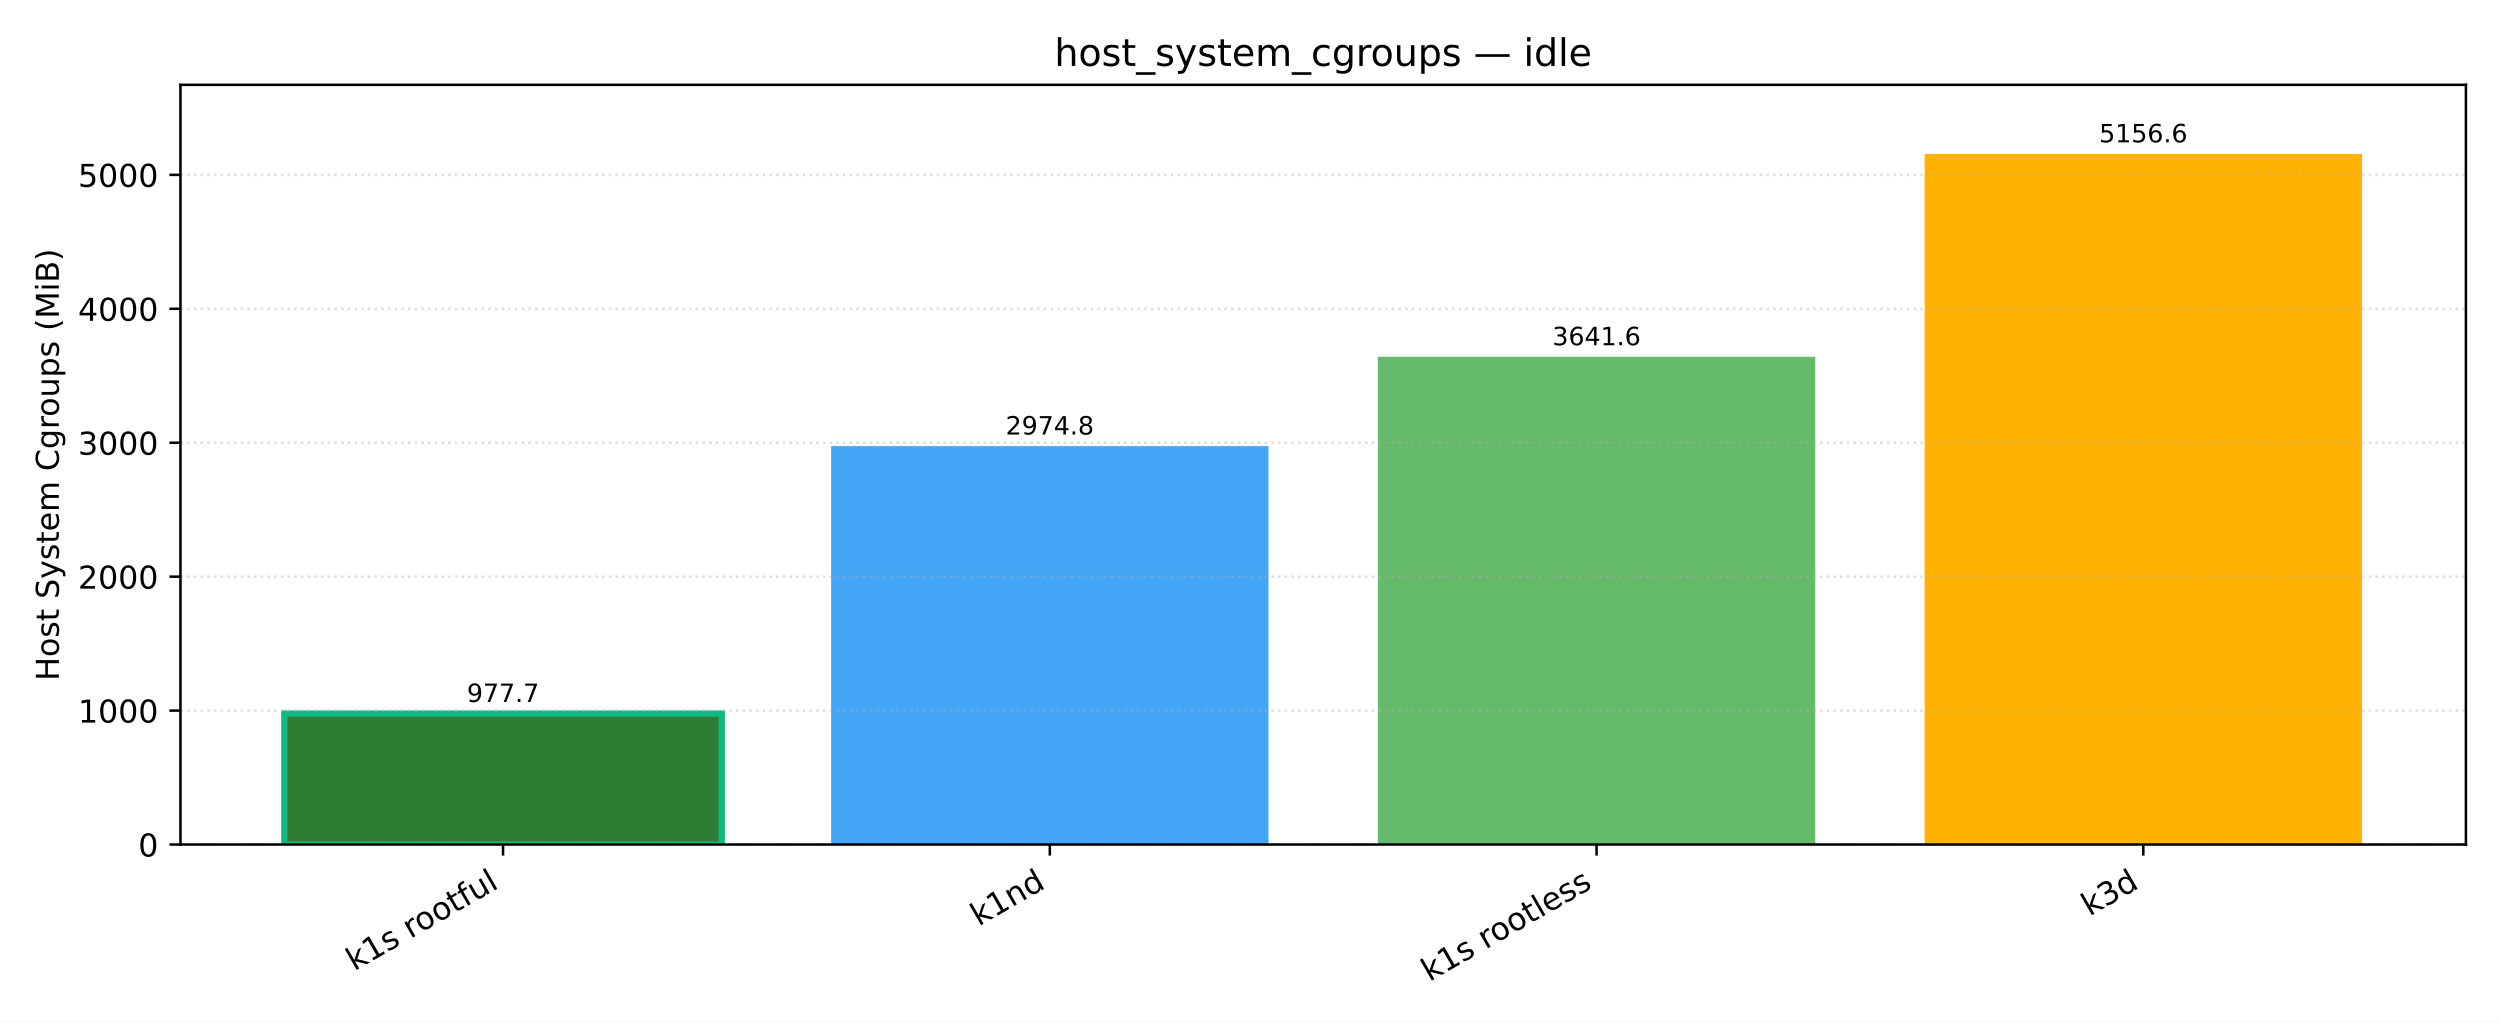
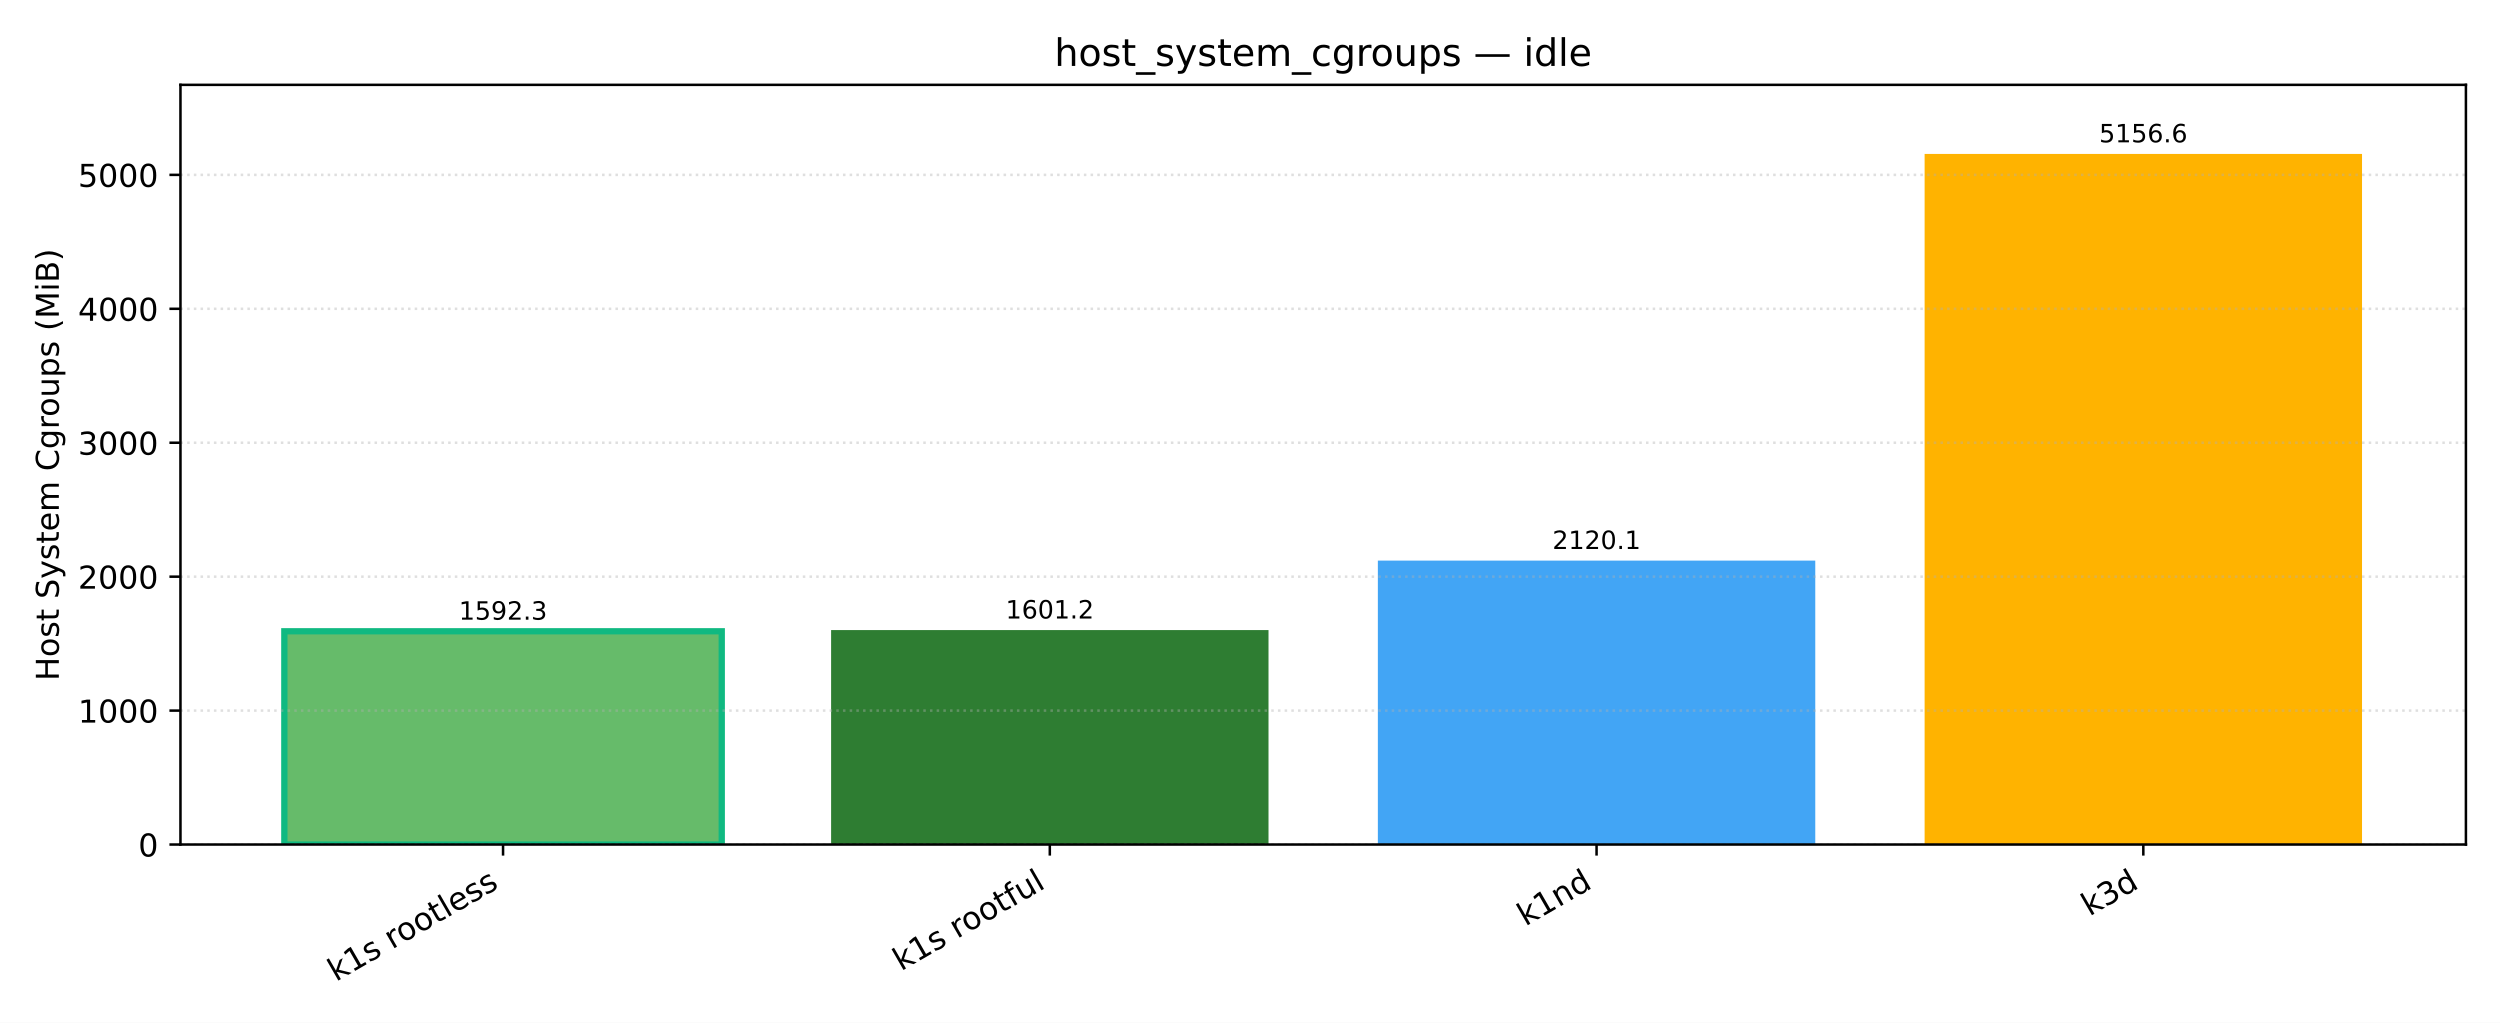
<svg xmlns="http://www.w3.org/2000/svg" xmlns:xlink="http://www.w3.org/1999/xlink" width="792pt" height="324pt" viewBox="0 0 792 324" version="1.1">
  <defs>
    <style type="text/css">*{stroke-linejoin: round; stroke-linecap: butt}</style>
  </defs>
  <g id="figure_1">
    <g id="patch_1">
      <path d="M 0 324  L 792 324  L 792 0  L 0 0  z " style="fill: #ffffff" />
    </g>
    <g id="axes_1">
      <g id="patch_2">
        <path d="M 57.17 267.545  L 781.2 267.545  L 781.2 26.88  L 57.17 26.88  z " style="fill: #ffffff" />
      </g>
      <g id="patch_3">
-         <path d="M 90.08 267.545  L 228.651 267.545  L 228.651 226.061  L 90.08 226.061  z " clip-path="url(#p135a3b4a78)" style="fill: #2e7d32; stroke: #10b981; stroke-width: 2; stroke-linejoin: miter" />
+         <path d="M 90.08 267.545  L 228.651 267.545  L 228.651 199.985  L 90.08 199.985  z " clip-path="url(#p092b7a31f9)" style="fill: #66bb6a; stroke: #10b981; stroke-width: 2; stroke-linejoin: miter" />
      </g>
      <g id="patch_4">
-         <path d="M 263.293 267.545  L 401.864 267.545  L 401.864 141.327  L 263.293 141.327  z " clip-path="url(#p135a3b4a78)" style="fill: #42a5f5" />
+         <path d="M 263.293 267.545  L 401.864 267.545  L 401.864 199.607  L 263.293 199.607  z " clip-path="url(#p092b7a31f9)" style="fill: #2e7d32" />
      </g>
      <g id="patch_5">
-         <path d="M 436.506 267.545  L 575.077 267.545  L 575.077 113.035  L 436.506 113.035  z " clip-path="url(#p135a3b4a78)" style="fill: #66bb6a" />
+         <path d="M 436.506 267.545  L 575.077 267.545  L 575.077 177.594  L 436.506 177.594  z " clip-path="url(#p092b7a31f9)" style="fill: #42a5f5" />
      </g>
      <g id="patch_6">
-         <path d="M 609.719 267.545  L 748.29 267.545  L 748.29 48.759  L 609.719 48.759  z " clip-path="url(#p135a3b4a78)" style="fill: #ffb300" />
+         <path d="M 609.719 267.545  L 748.29 267.545  L 748.29 48.759  L 609.719 48.759  z " clip-path="url(#p092b7a31f9)" style="fill: #ffb300" />
      </g>
      <g id="matplotlib.axis_1">
        <g id="xtick_1">
          <g id="line2d_1">
            <defs>
-               <path id="m8cebd71643" d="M 0 0  L 0 3.5  " style="stroke: #000000; stroke-width: 0.8" />
+               <path id="mca598cffb2" d="M 0 0  L 0 3.5  " style="stroke: #000000; stroke-width: 0.8" />
            </defs>
            <g>
-               <use xlink:href="#m8cebd71643" x="159.366" y="267.545" style="stroke: #000000; stroke-width: 0.8" />
+               <use xlink:href="#mca598cffb2" x="159.366" y="267.545" style="stroke: #000000; stroke-width: 0.8" />
            </g>
          </g>
          <g id="text_1">
-             <g transform="translate(112.2356 307.7361) rotate(-30) scale(0.1 -0.1)">
+             <g transform="translate(106.4211 311.0931) rotate(-30) scale(0.1 -0.1)">
              <defs>
                <path id="DejaVuSans-6b" d="M 581 4863  L 1159 4863  L 1159 1991  L 2875 3500  L 3609 3500  L 1753 1863  L 3688 0  L 2938 0  L 1159 1709  L 1159 0  L 581 0  L 581 4863  z " transform="scale(0.015625)" />
                <path id="DejaVuSans-31" d="M 794 531  L 1825 531  L 1825 4091  L 703 3866  L 703 4441  L 1819 4666  L 2450 4666  L 2450 531  L 3481 531  L 3481 0  L 794 0  L 794 531  z " transform="scale(0.015625)" />
                <path id="DejaVuSans-73" d="M 2834 3397  L 2834 2853  Q 2591 2978 2328 3040  Q 2066 3103 1784 3103  Q 1356 3103 1142 2972  Q 928 2841 928 2578  Q 928 2378 1081 2264  Q 1234 2150 1697 2047  L 1894 2003  Q 2506 1872 2764 1633  Q 3022 1394 3022 966  Q 3022 478 2636 193  Q 2250 -91 1575 -91  Q 1294 -91 989 -36  Q 684 19 347 128  L 347 722  Q 666 556 975 473  Q 1284 391 1588 391  Q 1994 391 2212 530  Q 2431 669 2431 922  Q 2431 1156 2273 1281  Q 2116 1406 1581 1522  L 1381 1569  Q 847 1681 609 1914  Q 372 2147 372 2553  Q 372 3047 722 3315  Q 1072 3584 1716 3584  Q 2034 3584 2315 3537  Q 2597 3491 2834 3397  z " transform="scale(0.015625)" />
                <path id="DejaVuSans-20" transform="scale(0.015625)" />
                <path id="DejaVuSans-72" d="M 2631 2963  Q 2534 3019 2420 3045  Q 2306 3072 2169 3072  Q 1681 3072 1420 2755  Q 1159 2438 1159 1844  L 1159 0  L 581 0  L 581 3500  L 1159 3500  L 1159 2956  Q 1341 3275 1631 3429  Q 1922 3584 2338 3584  Q 2397 3584 2469 3576  Q 2541 3569 2628 3553  L 2631 2963  z " transform="scale(0.015625)" />
                <path id="DejaVuSans-6f" d="M 1959 3097  Q 1497 3097 1228 2736  Q 959 2375 959 1747  Q 959 1119 1226 758  Q 1494 397 1959 397  Q 2419 397 2687 759  Q 2956 1122 2956 1747  Q 2956 2369 2687 2733  Q 2419 3097 1959 3097  z M 1959 3584  Q 2709 3584 3137 3096  Q 3566 2609 3566 1747  Q 3566 888 3137 398  Q 2709 -91 1959 -91  Q 1206 -91 779 398  Q 353 888 353 1747  Q 353 2609 779 3096  Q 1206 3584 1959 3584  z " transform="scale(0.015625)" />
                <path id="DejaVuSans-74" d="M 1172 4494  L 1172 3500  L 2356 3500  L 2356 3053  L 1172 3053  L 1172 1153  Q 1172 725 1289 603  Q 1406 481 1766 481  L 2356 481  L 2356 0  L 1766 0  Q 1100 0 847 248  Q 594 497 594 1153  L 594 3053  L 172 3053  L 172 3500  L 594 3500  L 594 4494  L 1172 4494  z " transform="scale(0.015625)" />
-                 <path id="DejaVuSans-66" d="M 2375 4863  L 2375 4384  L 1825 4384  Q 1516 4384 1395 4259  Q 1275 4134 1275 3809  L 1275 3500  L 2222 3500  L 2222 3053  L 1275 3053  L 1275 0  L 697 0  L 697 3053  L 147 3053  L 147 3500  L 697 3500  L 697 3744  Q 697 4328 969 4595  Q 1241 4863 1831 4863  L 2375 4863  z " transform="scale(0.015625)" />
-                 <path id="DejaVuSans-75" d="M 544 1381  L 544 3500  L 1119 3500  L 1119 1403  Q 1119 906 1312 657  Q 1506 409 1894 409  Q 2359 409 2629 706  Q 2900 1003 2900 1516  L 2900 3500  L 3475 3500  L 3475 0  L 2900 0  L 2900 538  Q 2691 219 2414 64  Q 2138 -91 1772 -91  Q 1169 -91 856 284  Q 544 659 544 1381  z M 1991 3584  L 1991 3584  z " transform="scale(0.015625)" />
                <path id="DejaVuSans-6c" d="M 603 4863  L 1178 4863  L 1178 0  L 603 0  L 603 4863  z " transform="scale(0.015625)" />
-               </defs>
-               <use xlink:href="#DejaVuSans-6b" />
-               <use xlink:href="#DejaVuSans-31" transform="translate(57.91016 0)" />
-               <use xlink:href="#DejaVuSans-73" transform="translate(121.5332 0)" />
-               <use xlink:href="#DejaVuSans-20" transform="translate(173.6328 0)" />
-               <use xlink:href="#DejaVuSans-72" transform="translate(205.4199 0)" />
-               <use xlink:href="#DejaVuSans-6f" transform="translate(244.2832 0)" />
-               <use xlink:href="#DejaVuSans-6f" transform="translate(305.4648 0)" />
-               <use xlink:href="#DejaVuSans-74" transform="translate(366.6465 0)" />
-               <use xlink:href="#DejaVuSans-66" transform="translate(405.8555 0)" />
-               <use xlink:href="#DejaVuSans-75" transform="translate(441.0605 0)" />
-               <use xlink:href="#DejaVuSans-6c" transform="translate(504.4395 0)" />
-             </g>
-           </g>
-         </g>
-         <g id="xtick_2">
-           <g id="line2d_2">
-             <g>
-               <use xlink:href="#m8cebd71643" x="332.579" y="267.545" style="stroke: #000000; stroke-width: 0.8" />
-             </g>
-           </g>
-           <g id="text_2">
-             <g transform="translate(310.0274 293.5454) rotate(-30) scale(0.1 -0.1)">
-               <defs>
-                 <path id="DejaVuSans-6e" d="M 3513 2113  L 3513 0  L 2938 0  L 2938 2094  Q 2938 2591 2744 2837  Q 2550 3084 2163 3084  Q 1697 3084 1428 2787  Q 1159 2491 1159 1978  L 1159 0  L 581 0  L 581 3500  L 1159 3500  L 1159 2956  Q 1366 3272 1645 3428  Q 1925 3584 2291 3584  Q 2894 3584 3203 3211  Q 3513 2838 3513 2113  z " transform="scale(0.015625)" />
-                 <path id="DejaVuSans-64" d="M 2906 2969  L 2906 4863  L 3481 4863  L 3481 0  L 2906 0  L 2906 525  Q 2725 213 2448 61  Q 2172 -91 1784 -91  Q 1150 -91 751 415  Q 353 922 353 1747  Q 353 2572 751 3078  Q 1150 3584 1784 3584  Q 2172 3584 2448 3432  Q 2725 3281 2906 2969  z M 947 1747  Q 947 1113 1208 752  Q 1469 391 1925 391  Q 2381 391 2643 752  Q 2906 1113 2906 1747  Q 2906 2381 2643 2742  Q 2381 3103 1925 3103  Q 1469 3103 1208 2742  Q 947 2381 947 1747  z " transform="scale(0.015625)" />
-               </defs>
-               <use xlink:href="#DejaVuSans-6b" />
-               <use xlink:href="#DejaVuSans-31" transform="translate(57.91016 0)" />
-               <use xlink:href="#DejaVuSans-6e" transform="translate(121.5332 0)" />
-               <use xlink:href="#DejaVuSans-64" transform="translate(184.9121 0)" />
-             </g>
-           </g>
-         </g>
-         <g id="xtick_3">
-           <g id="line2d_3">
-             <g>
-               <use xlink:href="#m8cebd71643" x="505.791" y="267.545" style="stroke: #000000; stroke-width: 0.8" />
-             </g>
-           </g>
-           <g id="text_3">
-             <g transform="translate(452.8469 311.0931) rotate(-30) scale(0.1 -0.1)">
-               <defs>
                <path id="DejaVuSans-65" d="M 3597 1894  L 3597 1613  L 953 1613  Q 991 1019 1311 708  Q 1631 397 2203 397  Q 2534 397 2845 478  Q 3156 559 3463 722  L 3463 178  Q 3153 47 2828 -22  Q 2503 -91 2169 -91  Q 1331 -91 842 396  Q 353 884 353 1716  Q 353 2575 817 3079  Q 1281 3584 2069 3584  Q 2775 3584 3186 3129  Q 3597 2675 3597 1894  z M 3022 2063  Q 3016 2534 2758 2815  Q 2500 3097 2075 3097  Q 1594 3097 1305 2825  Q 1016 2553 972 2059  L 3022 2063  z " transform="scale(0.015625)" />
              </defs>
              <use xlink:href="#DejaVuSans-6b" />
              <use xlink:href="#DejaVuSans-31" transform="translate(57.91016 0)" />
              <use xlink:href="#DejaVuSans-73" transform="translate(121.5332 0)" />
              <use xlink:href="#DejaVuSans-20" transform="translate(173.6328 0)" />
              <use xlink:href="#DejaVuSans-72" transform="translate(205.4199 0)" />
              <use xlink:href="#DejaVuSans-6f" transform="translate(244.2832 0)" />
              <use xlink:href="#DejaVuSans-6f" transform="translate(305.4648 0)" />
              <use xlink:href="#DejaVuSans-74" transform="translate(366.6465 0)" />
              <use xlink:href="#DejaVuSans-6c" transform="translate(405.8555 0)" />
              <use xlink:href="#DejaVuSans-65" transform="translate(433.6387 0)" />
              <use xlink:href="#DejaVuSans-73" transform="translate(495.1621 0)" />
              <use xlink:href="#DejaVuSans-73" transform="translate(547.2617 0)" />
            </g>
          </g>
        </g>
+         <g id="xtick_2">
+           <g id="line2d_2">
+             <g>
+               <use xlink:href="#mca598cffb2" x="332.579" y="267.545" style="stroke: #000000; stroke-width: 0.8" />
+             </g>
+           </g>
+           <g id="text_2">
+             <g transform="translate(285.4486 307.7361) rotate(-30) scale(0.1 -0.1)">
+               <defs>
+                 <path id="DejaVuSans-66" d="M 2375 4863  L 2375 4384  L 1825 4384  Q 1516 4384 1395 4259  Q 1275 4134 1275 3809  L 1275 3500  L 2222 3500  L 2222 3053  L 1275 3053  L 1275 0  L 697 0  L 697 3053  L 147 3053  L 147 3500  L 697 3500  L 697 3744  Q 697 4328 969 4595  Q 1241 4863 1831 4863  L 2375 4863  z " transform="scale(0.015625)" />
+                 <path id="DejaVuSans-75" d="M 544 1381  L 544 3500  L 1119 3500  L 1119 1403  Q 1119 906 1312 657  Q 1506 409 1894 409  Q 2359 409 2629 706  Q 2900 1003 2900 1516  L 2900 3500  L 3475 3500  L 3475 0  L 2900 0  L 2900 538  Q 2691 219 2414 64  Q 2138 -91 1772 -91  Q 1169 -91 856 284  Q 544 659 544 1381  z M 1991 3584  L 1991 3584  z " transform="scale(0.015625)" />
+               </defs>
+               <use xlink:href="#DejaVuSans-6b" />
+               <use xlink:href="#DejaVuSans-31" transform="translate(57.91016 0)" />
+               <use xlink:href="#DejaVuSans-73" transform="translate(121.5332 0)" />
+               <use xlink:href="#DejaVuSans-20" transform="translate(173.6328 0)" />
+               <use xlink:href="#DejaVuSans-72" transform="translate(205.4199 0)" />
+               <use xlink:href="#DejaVuSans-6f" transform="translate(244.2832 0)" />
+               <use xlink:href="#DejaVuSans-6f" transform="translate(305.4648 0)" />
+               <use xlink:href="#DejaVuSans-74" transform="translate(366.6465 0)" />
+               <use xlink:href="#DejaVuSans-66" transform="translate(405.8555 0)" />
+               <use xlink:href="#DejaVuSans-75" transform="translate(441.0605 0)" />
+               <use xlink:href="#DejaVuSans-6c" transform="translate(504.4395 0)" />
+             </g>
+           </g>
+         </g>
+         <g id="xtick_3">
+           <g id="line2d_3">
+             <g>
+               <use xlink:href="#mca598cffb2" x="505.791" y="267.545" style="stroke: #000000; stroke-width: 0.8" />
+             </g>
+           </g>
+           <g id="text_3">
+             <g transform="translate(483.2404 293.5454) rotate(-30) scale(0.1 -0.1)">
+               <defs>
+                 <path id="DejaVuSans-6e" d="M 3513 2113  L 3513 0  L 2938 0  L 2938 2094  Q 2938 2591 2744 2837  Q 2550 3084 2163 3084  Q 1697 3084 1428 2787  Q 1159 2491 1159 1978  L 1159 0  L 581 0  L 581 3500  L 1159 3500  L 1159 2956  Q 1366 3272 1645 3428  Q 1925 3584 2291 3584  Q 2894 3584 3203 3211  Q 3513 2838 3513 2113  z " transform="scale(0.015625)" />
+                 <path id="DejaVuSans-64" d="M 2906 2969  L 2906 4863  L 3481 4863  L 3481 0  L 2906 0  L 2906 525  Q 2725 213 2448 61  Q 2172 -91 1784 -91  Q 1150 -91 751 415  Q 353 922 353 1747  Q 353 2572 751 3078  Q 1150 3584 1784 3584  Q 2172 3584 2448 3432  Q 2725 3281 2906 2969  z M 947 1747  Q 947 1113 1208 752  Q 1469 391 1925 391  Q 2381 391 2643 752  Q 2906 1113 2906 1747  Q 2906 2381 2643 2742  Q 2381 3103 1925 3103  Q 1469 3103 1208 2742  Q 947 2381 947 1747  z " transform="scale(0.015625)" />
+               </defs>
+               <use xlink:href="#DejaVuSans-6b" />
+               <use xlink:href="#DejaVuSans-31" transform="translate(57.91016 0)" />
+               <use xlink:href="#DejaVuSans-6e" transform="translate(121.5332 0)" />
+               <use xlink:href="#DejaVuSans-64" transform="translate(184.9121 0)" />
+             </g>
+           </g>
+         </g>
        <g id="xtick_4">
          <g id="line2d_4">
            <g>
-               <use xlink:href="#m8cebd71643" x="679.004" y="267.545" style="stroke: #000000; stroke-width: 0.8" />
+               <use xlink:href="#mca598cffb2" x="679.004" y="267.545" style="stroke: #000000; stroke-width: 0.8" />
            </g>
          </g>
          <g id="text_4">
            <g transform="translate(661.9417 290.3767) rotate(-30) scale(0.1 -0.1)">
              <defs>
                <path id="DejaVuSans-33" d="M 2597 2516  Q 3050 2419 3304 2112  Q 3559 1806 3559 1356  Q 3559 666 3084 287  Q 2609 -91 1734 -91  Q 1441 -91 1130 -33  Q 819 25 488 141  L 488 750  Q 750 597 1062 519  Q 1375 441 1716 441  Q 2309 441 2620 675  Q 2931 909 2931 1356  Q 2931 1769 2642 2001  Q 2353 2234 1838 2234  L 1294 2234  L 1294 2753  L 1863 2753  Q 2328 2753 2575 2939  Q 2822 3125 2822 3475  Q 2822 3834 2567 4026  Q 2313 4219 1838 4219  Q 1578 4219 1281 4162  Q 984 4106 628 3988  L 628 4550  Q 988 4650 1302 4700  Q 1616 4750 1894 4750  Q 2613 4750 3031 4423  Q 3450 4097 3450 3541  Q 3450 3153 3228 2886  Q 3006 2619 2597 2516  z " transform="scale(0.015625)" />
              </defs>
              <use xlink:href="#DejaVuSans-6b" />
              <use xlink:href="#DejaVuSans-33" transform="translate(57.91016 0)" />
              <use xlink:href="#DejaVuSans-64" transform="translate(121.5332 0)" />
            </g>
          </g>
        </g>
      </g>
      <g id="matplotlib.axis_2">
        <g id="ytick_1">
          <g id="line2d_5">
-             <path d="M 57.17 267.545  L 781.2 267.545  " clip-path="url(#p135a3b4a78)" style="fill: none; stroke-dasharray: 0.8,1.32; stroke-dashoffset: 0; stroke: #b0b0b0; stroke-opacity: 0.4; stroke-width: 0.8" />
+             <path d="M 57.17 267.545  L 781.2 267.545  " clip-path="url(#p092b7a31f9)" style="fill: none; stroke-dasharray: 0.8,1.32; stroke-dashoffset: 0; stroke: #b0b0b0; stroke-opacity: 0.4; stroke-width: 0.8" />
          </g>
          <g id="line2d_6">
            <defs>
-               <path id="mcf2205037c" d="M 0 0  L -3.5 0  " style="stroke: #000000; stroke-width: 0.8" />
+               <path id="mf8e26b8181" d="M 0 0  L -3.5 0  " style="stroke: #000000; stroke-width: 0.8" />
            </defs>
            <g>
-               <use xlink:href="#mcf2205037c" x="57.17" y="267.545" style="stroke: #000000; stroke-width: 0.8" />
+               <use xlink:href="#mf8e26b8181" x="57.17" y="267.545" style="stroke: #000000; stroke-width: 0.8" />
            </g>
          </g>
          <g id="text_5">
            <g transform="translate(43.8075 271.3447) scale(0.1 -0.1)">
              <defs>
                <path id="DejaVuSans-30" d="M 2034 4250  Q 1547 4250 1301 3770  Q 1056 3291 1056 2328  Q 1056 1369 1301 889  Q 1547 409 2034 409  Q 2525 409 2770 889  Q 3016 1369 3016 2328  Q 3016 3291 2770 3770  Q 2525 4250 2034 4250  z M 2034 4750  Q 2819 4750 3233 4129  Q 3647 3509 3647 2328  Q 3647 1150 3233 529  Q 2819 -91 2034 -91  Q 1250 -91 836 529  Q 422 1150 422 2328  Q 422 3509 836 4129  Q 1250 4750 2034 4750  z " transform="scale(0.015625)" />
              </defs>
              <use xlink:href="#DejaVuSans-30" />
            </g>
          </g>
        </g>
        <g id="ytick_2">
          <g id="line2d_7">
-             <path d="M 57.17 225.117  L 781.2 225.117  " clip-path="url(#p135a3b4a78)" style="fill: none; stroke-dasharray: 0.8,1.32; stroke-dashoffset: 0; stroke: #b0b0b0; stroke-opacity: 0.4; stroke-width: 0.8" />
+             <path d="M 57.17 225.117  L 781.2 225.117  " clip-path="url(#p092b7a31f9)" style="fill: none; stroke-dasharray: 0.8,1.32; stroke-dashoffset: 0; stroke: #b0b0b0; stroke-opacity: 0.4; stroke-width: 0.8" />
          </g>
          <g id="line2d_8">
            <g>
-               <use xlink:href="#mcf2205037c" x="57.17" y="225.117" style="stroke: #000000; stroke-width: 0.8" />
+               <use xlink:href="#mf8e26b8181" x="57.17" y="225.117" style="stroke: #000000; stroke-width: 0.8" />
            </g>
          </g>
          <g id="text_6">
            <g transform="translate(24.72 228.9159) scale(0.1 -0.1)">
              <use xlink:href="#DejaVuSans-31" />
              <use xlink:href="#DejaVuSans-30" transform="translate(63.62305 0)" />
              <use xlink:href="#DejaVuSans-30" transform="translate(127.2461 0)" />
              <use xlink:href="#DejaVuSans-30" transform="translate(190.8691 0)" />
            </g>
          </g>
        </g>
        <g id="ytick_3">
          <g id="line2d_9">
-             <path d="M 57.17 182.688  L 781.2 182.688  " clip-path="url(#p135a3b4a78)" style="fill: none; stroke-dasharray: 0.8,1.32; stroke-dashoffset: 0; stroke: #b0b0b0; stroke-opacity: 0.4; stroke-width: 0.8" />
+             <path d="M 57.17 182.688  L 781.2 182.688  " clip-path="url(#p092b7a31f9)" style="fill: none; stroke-dasharray: 0.8,1.32; stroke-dashoffset: 0; stroke: #b0b0b0; stroke-opacity: 0.4; stroke-width: 0.8" />
          </g>
          <g id="line2d_10">
            <g>
-               <use xlink:href="#mcf2205037c" x="57.17" y="182.688" style="stroke: #000000; stroke-width: 0.8" />
+               <use xlink:href="#mf8e26b8181" x="57.17" y="182.688" style="stroke: #000000; stroke-width: 0.8" />
            </g>
          </g>
          <g id="text_7">
            <g transform="translate(24.72 186.4871) scale(0.1 -0.1)">
              <defs>
                <path id="DejaVuSans-32" d="M 1228 531  L 3431 531  L 3431 0  L 469 0  L 469 531  Q 828 903 1448 1529  Q 2069 2156 2228 2338  Q 2531 2678 2651 2914  Q 2772 3150 2772 3378  Q 2772 3750 2511 3984  Q 2250 4219 1831 4219  Q 1534 4219 1204 4116  Q 875 4013 500 3803  L 500 4441  Q 881 4594 1212 4672  Q 1544 4750 1819 4750  Q 2544 4750 2975 4387  Q 3406 4025 3406 3419  Q 3406 3131 3298 2873  Q 3191 2616 2906 2266  Q 2828 2175 2409 1742  Q 1991 1309 1228 531  z " transform="scale(0.015625)" />
              </defs>
              <use xlink:href="#DejaVuSans-32" />
              <use xlink:href="#DejaVuSans-30" transform="translate(63.62305 0)" />
              <use xlink:href="#DejaVuSans-30" transform="translate(127.2461 0)" />
              <use xlink:href="#DejaVuSans-30" transform="translate(190.8691 0)" />
            </g>
          </g>
        </g>
        <g id="ytick_4">
          <g id="line2d_11">
-             <path d="M 57.17 140.259  L 781.2 140.259  " clip-path="url(#p135a3b4a78)" style="fill: none; stroke-dasharray: 0.8,1.32; stroke-dashoffset: 0; stroke: #b0b0b0; stroke-opacity: 0.4; stroke-width: 0.8" />
+             <path d="M 57.17 140.259  L 781.2 140.259  " clip-path="url(#p092b7a31f9)" style="fill: none; stroke-dasharray: 0.8,1.32; stroke-dashoffset: 0; stroke: #b0b0b0; stroke-opacity: 0.4; stroke-width: 0.8" />
          </g>
          <g id="line2d_12">
            <g>
-               <use xlink:href="#mcf2205037c" x="57.17" y="140.259" style="stroke: #000000; stroke-width: 0.8" />
+               <use xlink:href="#mf8e26b8181" x="57.17" y="140.259" style="stroke: #000000; stroke-width: 0.8" />
            </g>
          </g>
          <g id="text_8">
            <g transform="translate(24.72 144.0583) scale(0.1 -0.1)">
              <use xlink:href="#DejaVuSans-33" />
              <use xlink:href="#DejaVuSans-30" transform="translate(63.62305 0)" />
              <use xlink:href="#DejaVuSans-30" transform="translate(127.2461 0)" />
              <use xlink:href="#DejaVuSans-30" transform="translate(190.8691 0)" />
            </g>
          </g>
        </g>
        <g id="ytick_5">
          <g id="line2d_13">
-             <path d="M 57.17 97.83  L 781.2 97.83  " clip-path="url(#p135a3b4a78)" style="fill: none; stroke-dasharray: 0.8,1.32; stroke-dashoffset: 0; stroke: #b0b0b0; stroke-opacity: 0.4; stroke-width: 0.8" />
+             <path d="M 57.17 97.83  L 781.2 97.83  " clip-path="url(#p092b7a31f9)" style="fill: none; stroke-dasharray: 0.8,1.32; stroke-dashoffset: 0; stroke: #b0b0b0; stroke-opacity: 0.4; stroke-width: 0.8" />
          </g>
          <g id="line2d_14">
            <g>
-               <use xlink:href="#mcf2205037c" x="57.17" y="97.83" style="stroke: #000000; stroke-width: 0.8" />
+               <use xlink:href="#mf8e26b8181" x="57.17" y="97.83" style="stroke: #000000; stroke-width: 0.8" />
            </g>
          </g>
          <g id="text_9">
            <g transform="translate(24.72 101.6295) scale(0.1 -0.1)">
              <defs>
                <path id="DejaVuSans-34" d="M 2419 4116  L 825 1625  L 2419 1625  L 2419 4116  z M 2253 4666  L 3047 4666  L 3047 1625  L 3713 1625  L 3713 1100  L 3047 1100  L 3047 0  L 2419 0  L 2419 1100  L 313 1100  L 313 1709  L 2253 4666  z " transform="scale(0.015625)" />
              </defs>
              <use xlink:href="#DejaVuSans-34" />
              <use xlink:href="#DejaVuSans-30" transform="translate(63.62305 0)" />
              <use xlink:href="#DejaVuSans-30" transform="translate(127.2461 0)" />
              <use xlink:href="#DejaVuSans-30" transform="translate(190.8691 0)" />
            </g>
          </g>
        </g>
        <g id="ytick_6">
          <g id="line2d_15">
-             <path d="M 57.17 55.401  L 781.2 55.401  " clip-path="url(#p135a3b4a78)" style="fill: none; stroke-dasharray: 0.8,1.32; stroke-dashoffset: 0; stroke: #b0b0b0; stroke-opacity: 0.4; stroke-width: 0.8" />
+             <path d="M 57.17 55.401  L 781.2 55.401  " clip-path="url(#p092b7a31f9)" style="fill: none; stroke-dasharray: 0.8,1.32; stroke-dashoffset: 0; stroke: #b0b0b0; stroke-opacity: 0.4; stroke-width: 0.8" />
          </g>
          <g id="line2d_16">
            <g>
-               <use xlink:href="#mcf2205037c" x="57.17" y="55.401" style="stroke: #000000; stroke-width: 0.8" />
+               <use xlink:href="#mf8e26b8181" x="57.17" y="55.401" style="stroke: #000000; stroke-width: 0.8" />
            </g>
          </g>
          <g id="text_10">
            <g transform="translate(24.72 59.20066) scale(0.1 -0.1)">
              <defs>
                <path id="DejaVuSans-35" d="M 691 4666  L 3169 4666  L 3169 4134  L 1269 4134  L 1269 2991  Q 1406 3038 1543 3061  Q 1681 3084 1819 3084  Q 2600 3084 3056 2656  Q 3513 2228 3513 1497  Q 3513 744 3044 326  Q 2575 -91 1722 -91  Q 1428 -91 1123 -41  Q 819 9 494 109  L 494 744  Q 775 591 1075 516  Q 1375 441 1709 441  Q 2250 441 2565 725  Q 2881 1009 2881 1497  Q 2881 1984 2565 2268  Q 2250 2553 1709 2553  Q 1456 2553 1204 2497  Q 953 2441 691 2322  L 691 4666  z " transform="scale(0.015625)" />
              </defs>
              <use xlink:href="#DejaVuSans-35" />
              <use xlink:href="#DejaVuSans-30" transform="translate(63.62305 0)" />
              <use xlink:href="#DejaVuSans-30" transform="translate(127.2461 0)" />
              <use xlink:href="#DejaVuSans-30" transform="translate(190.8691 0)" />
            </g>
          </g>
        </g>
        <g id="text_11">
          <g transform="translate(18.64031 215.6604) rotate(-90) scale(0.1 -0.1)">
            <defs>
              <path id="DejaVuSans-48" d="M 628 4666  L 1259 4666  L 1259 2753  L 3553 2753  L 3553 4666  L 4184 4666  L 4184 0  L 3553 0  L 3553 2222  L 1259 2222  L 1259 0  L 628 0  L 628 4666  z " transform="scale(0.015625)" />
              <path id="DejaVuSans-53" d="M 3425 4513  L 3425 3897  Q 3066 4069 2747 4153  Q 2428 4238 2131 4238  Q 1616 4238 1336 4038  Q 1056 3838 1056 3469  Q 1056 3159 1242 3001  Q 1428 2844 1947 2747  L 2328 2669  Q 3034 2534 3370 2195  Q 3706 1856 3706 1288  Q 3706 609 3251 259  Q 2797 -91 1919 -91  Q 1588 -91 1214 -16  Q 841 59 441 206  L 441 856  Q 825 641 1194 531  Q 1563 422 1919 422  Q 2459 422 2753 634  Q 3047 847 3047 1241  Q 3047 1584 2836 1778  Q 2625 1972 2144 2069  L 1759 2144  Q 1053 2284 737 2584  Q 422 2884 422 3419  Q 422 4038 858 4394  Q 1294 4750 2059 4750  Q 2388 4750 2728 4690  Q 3069 4631 3425 4513  z " transform="scale(0.015625)" />
              <path id="DejaVuSans-79" d="M 2059 -325  Q 1816 -950 1584 -1140  Q 1353 -1331 966 -1331  L 506 -1331  L 506 -850  L 844 -850  Q 1081 -850 1212 -737  Q 1344 -625 1503 -206  L 1606 56  L 191 3500  L 800 3500  L 1894 763  L 2988 3500  L 3597 3500  L 2059 -325  z " transform="scale(0.015625)" />
              <path id="DejaVuSans-6d" d="M 3328 2828  Q 3544 3216 3844 3400  Q 4144 3584 4550 3584  Q 5097 3584 5394 3201  Q 5691 2819 5691 2113  L 5691 0  L 5113 0  L 5113 2094  Q 5113 2597 4934 2840  Q 4756 3084 4391 3084  Q 3944 3084 3684 2787  Q 3425 2491 3425 1978  L 3425 0  L 2847 0  L 2847 2094  Q 2847 2600 2669 2842  Q 2491 3084 2119 3084  Q 1678 3084 1418 2786  Q 1159 2488 1159 1978  L 1159 0  L 581 0  L 581 3500  L 1159 3500  L 1159 2956  Q 1356 3278 1631 3431  Q 1906 3584 2284 3584  Q 2666 3584 2933 3390  Q 3200 3197 3328 2828  z " transform="scale(0.015625)" />
              <path id="DejaVuSans-43" d="M 4122 4306  L 4122 3641  Q 3803 3938 3442 4084  Q 3081 4231 2675 4231  Q 1875 4231 1450 3742  Q 1025 3253 1025 2328  Q 1025 1406 1450 917  Q 1875 428 2675 428  Q 3081 428 3442 575  Q 3803 722 4122 1019  L 4122 359  Q 3791 134 3420 21  Q 3050 -91 2638 -91  Q 1578 -91 968 557  Q 359 1206 359 2328  Q 359 3453 968 4101  Q 1578 4750 2638 4750  Q 3056 4750 3426 4639  Q 3797 4528 4122 4306  z " transform="scale(0.015625)" />
              <path id="DejaVuSans-67" d="M 2906 1791  Q 2906 2416 2648 2759  Q 2391 3103 1925 3103  Q 1463 3103 1205 2759  Q 947 2416 947 1791  Q 947 1169 1205 825  Q 1463 481 1925 481  Q 2391 481 2648 825  Q 2906 1169 2906 1791  z M 3481 434  Q 3481 -459 3084 -895  Q 2688 -1331 1869 -1331  Q 1566 -1331 1297 -1286  Q 1028 -1241 775 -1147  L 775 -588  Q 1028 -725 1275 -790  Q 1522 -856 1778 -856  Q 2344 -856 2625 -561  Q 2906 -266 2906 331  L 2906 616  Q 2728 306 2450 153  Q 2172 0 1784 0  Q 1141 0 747 490  Q 353 981 353 1791  Q 353 2603 747 3093  Q 1141 3584 1784 3584  Q 2172 3584 2450 3431  Q 2728 3278 2906 2969  L 2906 3500  L 3481 3500  L 3481 434  z " transform="scale(0.015625)" />
              <path id="DejaVuSans-70" d="M 1159 525  L 1159 -1331  L 581 -1331  L 581 3500  L 1159 3500  L 1159 2969  Q 1341 3281 1617 3432  Q 1894 3584 2278 3584  Q 2916 3584 3314 3078  Q 3713 2572 3713 1747  Q 3713 922 3314 415  Q 2916 -91 2278 -91  Q 1894 -91 1617 61  Q 1341 213 1159 525  z M 3116 1747  Q 3116 2381 2855 2742  Q 2594 3103 2138 3103  Q 1681 3103 1420 2742  Q 1159 2381 1159 1747  Q 1159 1113 1420 752  Q 1681 391 2138 391  Q 2594 391 2855 752  Q 3116 1113 3116 1747  z " transform="scale(0.015625)" />
              <path id="DejaVuSans-28" d="M 1984 4856  Q 1566 4138 1362 3434  Q 1159 2731 1159 2009  Q 1159 1288 1364 580  Q 1569 -128 1984 -844  L 1484 -844  Q 1016 -109 783 600  Q 550 1309 550 2009  Q 550 2706 781 3412  Q 1013 4119 1484 4856  L 1984 4856  z " transform="scale(0.015625)" />
              <path id="DejaVuSans-4d" d="M 628 4666  L 1569 4666  L 2759 1491  L 3956 4666  L 4897 4666  L 4897 0  L 4281 0  L 4281 4097  L 3078 897  L 2444 897  L 1241 4097  L 1241 0  L 628 0  L 628 4666  z " transform="scale(0.015625)" />
              <path id="DejaVuSans-69" d="M 603 3500  L 1178 3500  L 1178 0  L 603 0  L 603 3500  z M 603 4863  L 1178 4863  L 1178 4134  L 603 4134  L 603 4863  z " transform="scale(0.015625)" />
              <path id="DejaVuSans-42" d="M 1259 2228  L 1259 519  L 2272 519  Q 2781 519 3026 730  Q 3272 941 3272 1375  Q 3272 1813 3026 2020  Q 2781 2228 2272 2228  L 1259 2228  z M 1259 4147  L 1259 2741  L 2194 2741  Q 2656 2741 2882 2914  Q 3109 3088 3109 3444  Q 3109 3797 2882 3972  Q 2656 4147 2194 4147  L 1259 4147  z M 628 4666  L 2241 4666  Q 2963 4666 3353 4366  Q 3744 4066 3744 3513  Q 3744 3084 3544 2831  Q 3344 2578 2956 2516  Q 3422 2416 3680 2098  Q 3938 1781 3938 1306  Q 3938 681 3513 340  Q 3088 0 2303 0  L 628 0  L 628 4666  z " transform="scale(0.015625)" />
              <path id="DejaVuSans-29" d="M 513 4856  L 1013 4856  Q 1481 4119 1714 3412  Q 1947 2706 1947 2009  Q 1947 1309 1714 600  Q 1481 -109 1013 -844  L 513 -844  Q 928 -128 1133 580  Q 1338 1288 1338 2009  Q 1338 2731 1133 3434  Q 928 4138 513 4856  z " transform="scale(0.015625)" />
            </defs>
            <use xlink:href="#DejaVuSans-48" />
            <use xlink:href="#DejaVuSans-6f" transform="translate(75.19531 0)" />
            <use xlink:href="#DejaVuSans-73" transform="translate(136.377 0)" />
            <use xlink:href="#DejaVuSans-74" transform="translate(188.4766 0)" />
            <use xlink:href="#DejaVuSans-20" transform="translate(227.6855 0)" />
            <use xlink:href="#DejaVuSans-53" transform="translate(259.4727 0)" />
            <use xlink:href="#DejaVuSans-79" transform="translate(322.9492 0)" />
            <use xlink:href="#DejaVuSans-73" transform="translate(382.1289 0)" />
            <use xlink:href="#DejaVuSans-74" transform="translate(434.2285 0)" />
            <use xlink:href="#DejaVuSans-65" transform="translate(473.4375 0)" />
            <use xlink:href="#DejaVuSans-6d" transform="translate(534.9609 0)" />
            <use xlink:href="#DejaVuSans-20" transform="translate(632.373 0)" />
            <use xlink:href="#DejaVuSans-43" transform="translate(664.1602 0)" />
            <use xlink:href="#DejaVuSans-67" transform="translate(733.9844 0)" />
            <use xlink:href="#DejaVuSans-72" transform="translate(797.4609 0)" />
            <use xlink:href="#DejaVuSans-6f" transform="translate(836.3242 0)" />
            <use xlink:href="#DejaVuSans-75" transform="translate(897.5059 0)" />
            <use xlink:href="#DejaVuSans-70" transform="translate(960.8848 0)" />
            <use xlink:href="#DejaVuSans-73" transform="translate(1024.361 0)" />
            <use xlink:href="#DejaVuSans-20" transform="translate(1076.461 0)" />
            <use xlink:href="#DejaVuSans-28" transform="translate(1108.248 0)" />
            <use xlink:href="#DejaVuSans-4d" transform="translate(1147.262 0)" />
            <use xlink:href="#DejaVuSans-69" transform="translate(1233.541 0)" />
            <use xlink:href="#DejaVuSans-42" transform="translate(1261.324 0)" />
            <use xlink:href="#DejaVuSans-29" transform="translate(1329.928 0)" />
          </g>
        </g>
      </g>
      <g id="patch_7">
        <path d="M 57.17 267.545  L 57.17 26.88  " style="fill: none; stroke: #000000; stroke-width: 0.8; stroke-linejoin: miter; stroke-linecap: square" />
      </g>
      <g id="patch_8">
        <path d="M 781.2 267.545  L 781.2 26.88  " style="fill: none; stroke: #000000; stroke-width: 0.8; stroke-linejoin: miter; stroke-linecap: square" />
      </g>
      <g id="patch_9">
        <path d="M 57.17 267.545  L 781.2 267.545  " style="fill: none; stroke: #000000; stroke-width: 0.8; stroke-linejoin: miter; stroke-linecap: square" />
      </g>
      <g id="patch_10">
        <path d="M 57.17 26.88  L 781.2 26.88  " style="fill: none; stroke: #000000; stroke-width: 0.8; stroke-linejoin: miter; stroke-linecap: square" />
      </g>
      <g id="text_12">
-         <g transform="translate(147.9144 222.3973) scale(0.08 -0.08)">
+         <g transform="translate(145.3694 196.3208) scale(0.08 -0.08)">
          <defs>
            <path id="DejaVuSans-39" d="M 703 97  L 703 672  Q 941 559 1184 500  Q 1428 441 1663 441  Q 2288 441 2617 861  Q 2947 1281 2994 2138  Q 2813 1869 2534 1725  Q 2256 1581 1919 1581  Q 1219 1581 811 2004  Q 403 2428 403 3163  Q 403 3881 828 4315  Q 1253 4750 1959 4750  Q 2769 4750 3195 4129  Q 3622 3509 3622 2328  Q 3622 1225 3098 567  Q 2575 -91 1691 -91  Q 1453 -91 1209 -44  Q 966 3 703 97  z M 1959 2075  Q 2384 2075 2632 2365  Q 2881 2656 2881 3163  Q 2881 3666 2632 3958  Q 2384 4250 1959 4250  Q 1534 4250 1286 3958  Q 1038 3666 1038 3163  Q 1038 2656 1286 2365  Q 1534 2075 1959 2075  z " transform="scale(0.015625)" />
-             <path id="DejaVuSans-37" d="M 525 4666  L 3525 4666  L 3525 4397  L 1831 0  L 1172 0  L 2766 4134  L 525 4134  L 525 4666  z " transform="scale(0.015625)" />
            <path id="DejaVuSans-2e" d="M 684 794  L 1344 794  L 1344 0  L 684 0  L 684 794  z " transform="scale(0.015625)" />
          </defs>
-           <use xlink:href="#DejaVuSans-39" />
-           <use xlink:href="#DejaVuSans-37" transform="translate(63.62305 0)" />
-           <use xlink:href="#DejaVuSans-37" transform="translate(127.2461 0)" />
-           <use xlink:href="#DejaVuSans-2e" transform="translate(190.8691 0)" />
-           <use xlink:href="#DejaVuSans-37" transform="translate(222.6562 0)" />
+           <use xlink:href="#DejaVuSans-31" />
+           <use xlink:href="#DejaVuSans-35" transform="translate(63.62305 0)" />
+           <use xlink:href="#DejaVuSans-39" transform="translate(127.2461 0)" />
+           <use xlink:href="#DejaVuSans-32" transform="translate(190.8691 0)" />
+           <use xlink:href="#DejaVuSans-2e" transform="translate(254.4922 0)" />
+           <use xlink:href="#DejaVuSans-33" transform="translate(286.2793 0)" />
        </g>
      </g>
      <g id="text_13">
-         <g transform="translate(318.5823 137.6633) scale(0.08 -0.08)">
-           <defs>
-             <path id="DejaVuSans-38" d="M 2034 2216  Q 1584 2216 1326 1975  Q 1069 1734 1069 1313  Q 1069 891 1326 650  Q 1584 409 2034 409  Q 2484 409 2743 651  Q 3003 894 3003 1313  Q 3003 1734 2745 1975  Q 2488 2216 2034 2216  z M 1403 2484  Q 997 2584 770 2862  Q 544 3141 544 3541  Q 544 4100 942 4425  Q 1341 4750 2034 4750  Q 2731 4750 3128 4425  Q 3525 4100 3525 3541  Q 3525 3141 3298 2862  Q 3072 2584 2669 2484  Q 3125 2378 3379 2068  Q 3634 1759 3634 1313  Q 3634 634 3220 271  Q 2806 -91 2034 -91  Q 1263 -91 848 271  Q 434 634 434 1313  Q 434 1759 690 2068  Q 947 2378 1403 2484  z M 1172 3481  Q 1172 3119 1398 2916  Q 1625 2713 2034 2713  Q 2441 2713 2670 2916  Q 2900 3119 2900 3481  Q 2900 3844 2670 4047  Q 2441 4250 2034 4250  Q 1625 4250 1398 4047  Q 1172 3844 1172 3481  z " transform="scale(0.015625)" />
-           </defs>
-           <use xlink:href="#DejaVuSans-32" />
-           <use xlink:href="#DejaVuSans-39" transform="translate(63.62305 0)" />
-           <use xlink:href="#DejaVuSans-37" transform="translate(127.2461 0)" />
-           <use xlink:href="#DejaVuSans-34" transform="translate(190.8691 0)" />
-           <use xlink:href="#DejaVuSans-2e" transform="translate(254.4922 0)" />
-           <use xlink:href="#DejaVuSans-38" transform="translate(286.2793 0)" />
-         </g>
-       </g>
-       <g id="text_14">
-         <g transform="translate(491.7952 109.3714) scale(0.08 -0.08)">
+         <g transform="translate(318.5823 195.9437) scale(0.08 -0.08)">
          <defs>
            <path id="DejaVuSans-36" d="M 2113 2584  Q 1688 2584 1439 2293  Q 1191 2003 1191 1497  Q 1191 994 1439 701  Q 1688 409 2113 409  Q 2538 409 2786 701  Q 3034 994 3034 1497  Q 3034 2003 2786 2293  Q 2538 2584 2113 2584  z M 3366 4563  L 3366 3988  Q 3128 4100 2886 4159  Q 2644 4219 2406 4219  Q 1781 4219 1451 3797  Q 1122 3375 1075 2522  Q 1259 2794 1537 2939  Q 1816 3084 2150 3084  Q 2853 3084 3261 2657  Q 3669 2231 3669 1497  Q 3669 778 3244 343  Q 2819 -91 2113 -91  Q 1303 -91 875 529  Q 447 1150 447 2328  Q 447 3434 972 4092  Q 1497 4750 2381 4750  Q 2619 4750 2861 4703  Q 3103 4656 3366 4563  z " transform="scale(0.015625)" />
          </defs>
-           <use xlink:href="#DejaVuSans-33" />
+           <use xlink:href="#DejaVuSans-31" />
          <use xlink:href="#DejaVuSans-36" transform="translate(63.62305 0)" />
-           <use xlink:href="#DejaVuSans-34" transform="translate(127.2461 0)" />
+           <use xlink:href="#DejaVuSans-30" transform="translate(127.2461 0)" />
          <use xlink:href="#DejaVuSans-31" transform="translate(190.8691 0)" />
          <use xlink:href="#DejaVuSans-2e" transform="translate(254.4922 0)" />
-           <use xlink:href="#DejaVuSans-36" transform="translate(286.2793 0)" />
+           <use xlink:href="#DejaVuSans-32" transform="translate(286.2793 0)" />
+         </g>
+       </g>
+       <g id="text_14">
+         <g transform="translate(491.7952 173.93) scale(0.08 -0.08)">
+           <use xlink:href="#DejaVuSans-32" />
+           <use xlink:href="#DejaVuSans-31" transform="translate(63.62305 0)" />
+           <use xlink:href="#DejaVuSans-32" transform="translate(127.2461 0)" />
+           <use xlink:href="#DejaVuSans-30" transform="translate(190.8691 0)" />
+           <use xlink:href="#DejaVuSans-2e" transform="translate(254.4922 0)" />
+           <use xlink:href="#DejaVuSans-31" transform="translate(286.2793 0)" />
        </g>
      </g>
      <g id="text_15">
        <g transform="translate(665.0081 45.09493) scale(0.08 -0.08)">
          <use xlink:href="#DejaVuSans-35" />
          <use xlink:href="#DejaVuSans-31" transform="translate(63.62305 0)" />
          <use xlink:href="#DejaVuSans-35" transform="translate(127.2461 0)" />
          <use xlink:href="#DejaVuSans-36" transform="translate(190.8691 0)" />
          <use xlink:href="#DejaVuSans-2e" transform="translate(254.4922 0)" />
          <use xlink:href="#DejaVuSans-36" transform="translate(286.2793 0)" />
        </g>
      </g>
      <g id="text_16">
        <g transform="translate(334.0459 20.88) scale(0.12 -0.12)">
          <defs>
            <path id="DejaVuSans-68" d="M 3513 2113  L 3513 0  L 2938 0  L 2938 2094  Q 2938 2591 2744 2837  Q 2550 3084 2163 3084  Q 1697 3084 1428 2787  Q 1159 2491 1159 1978  L 1159 0  L 581 0  L 581 4863  L 1159 4863  L 1159 2956  Q 1366 3272 1645 3428  Q 1925 3584 2291 3584  Q 2894 3584 3203 3211  Q 3513 2838 3513 2113  z " transform="scale(0.015625)" />
            <path id="DejaVuSans-5f" d="M 3263 -1063  L 3263 -1509  L -63 -1509  L -63 -1063  L 3263 -1063  z " transform="scale(0.015625)" />
            <path id="DejaVuSans-63" d="M 3122 3366  L 3122 2828  Q 2878 2963 2633 3030  Q 2388 3097 2138 3097  Q 1578 3097 1268 2742  Q 959 2388 959 1747  Q 959 1106 1268 751  Q 1578 397 2138 397  Q 2388 397 2633 464  Q 2878 531 3122 666  L 3122 134  Q 2881 22 2623 -34  Q 2366 -91 2075 -91  Q 1284 -91 818 406  Q 353 903 353 1747  Q 353 2603 823 3093  Q 1294 3584 2113 3584  Q 2378 3584 2631 3529  Q 2884 3475 3122 3366  z " transform="scale(0.015625)" />
            <path id="DejaVuSans-2014" d="M 313 1978  L 6088 1978  L 6088 1528  L 313 1528  L 313 1978  z " transform="scale(0.015625)" />
          </defs>
          <use xlink:href="#DejaVuSans-68" />
          <use xlink:href="#DejaVuSans-6f" transform="translate(63.37891 0)" />
          <use xlink:href="#DejaVuSans-73" transform="translate(124.5605 0)" />
          <use xlink:href="#DejaVuSans-74" transform="translate(176.6602 0)" />
          <use xlink:href="#DejaVuSans-5f" transform="translate(215.8691 0)" />
          <use xlink:href="#DejaVuSans-73" transform="translate(265.8691 0)" />
          <use xlink:href="#DejaVuSans-79" transform="translate(317.9688 0)" />
          <use xlink:href="#DejaVuSans-73" transform="translate(377.1484 0)" />
          <use xlink:href="#DejaVuSans-74" transform="translate(429.248 0)" />
          <use xlink:href="#DejaVuSans-65" transform="translate(468.457 0)" />
          <use xlink:href="#DejaVuSans-6d" transform="translate(529.9805 0)" />
          <use xlink:href="#DejaVuSans-5f" transform="translate(627.3926 0)" />
          <use xlink:href="#DejaVuSans-63" transform="translate(677.3926 0)" />
          <use xlink:href="#DejaVuSans-67" transform="translate(732.373 0)" />
          <use xlink:href="#DejaVuSans-72" transform="translate(795.8496 0)" />
          <use xlink:href="#DejaVuSans-6f" transform="translate(834.7129 0)" />
          <use xlink:href="#DejaVuSans-75" transform="translate(895.8945 0)" />
          <use xlink:href="#DejaVuSans-70" transform="translate(959.2734 0)" />
          <use xlink:href="#DejaVuSans-73" transform="translate(1022.75 0)" />
          <use xlink:href="#DejaVuSans-20" transform="translate(1074.85 0)" />
          <use xlink:href="#DejaVuSans-2014" transform="translate(1106.637 0)" />
          <use xlink:href="#DejaVuSans-20" transform="translate(1206.637 0)" />
          <use xlink:href="#DejaVuSans-69" transform="translate(1238.424 0)" />
          <use xlink:href="#DejaVuSans-64" transform="translate(1266.207 0)" />
          <use xlink:href="#DejaVuSans-6c" transform="translate(1329.684 0)" />
          <use xlink:href="#DejaVuSans-65" transform="translate(1357.467 0)" />
        </g>
      </g>
    </g>
  </g>
  <defs>
-     <clipPath id="p135a3b4a78">
+     <clipPath id="p092b7a31f9">
      <rect x="57.17" y="26.88" width="724.03" height="240.665" />
    </clipPath>
  </defs>
</svg>
